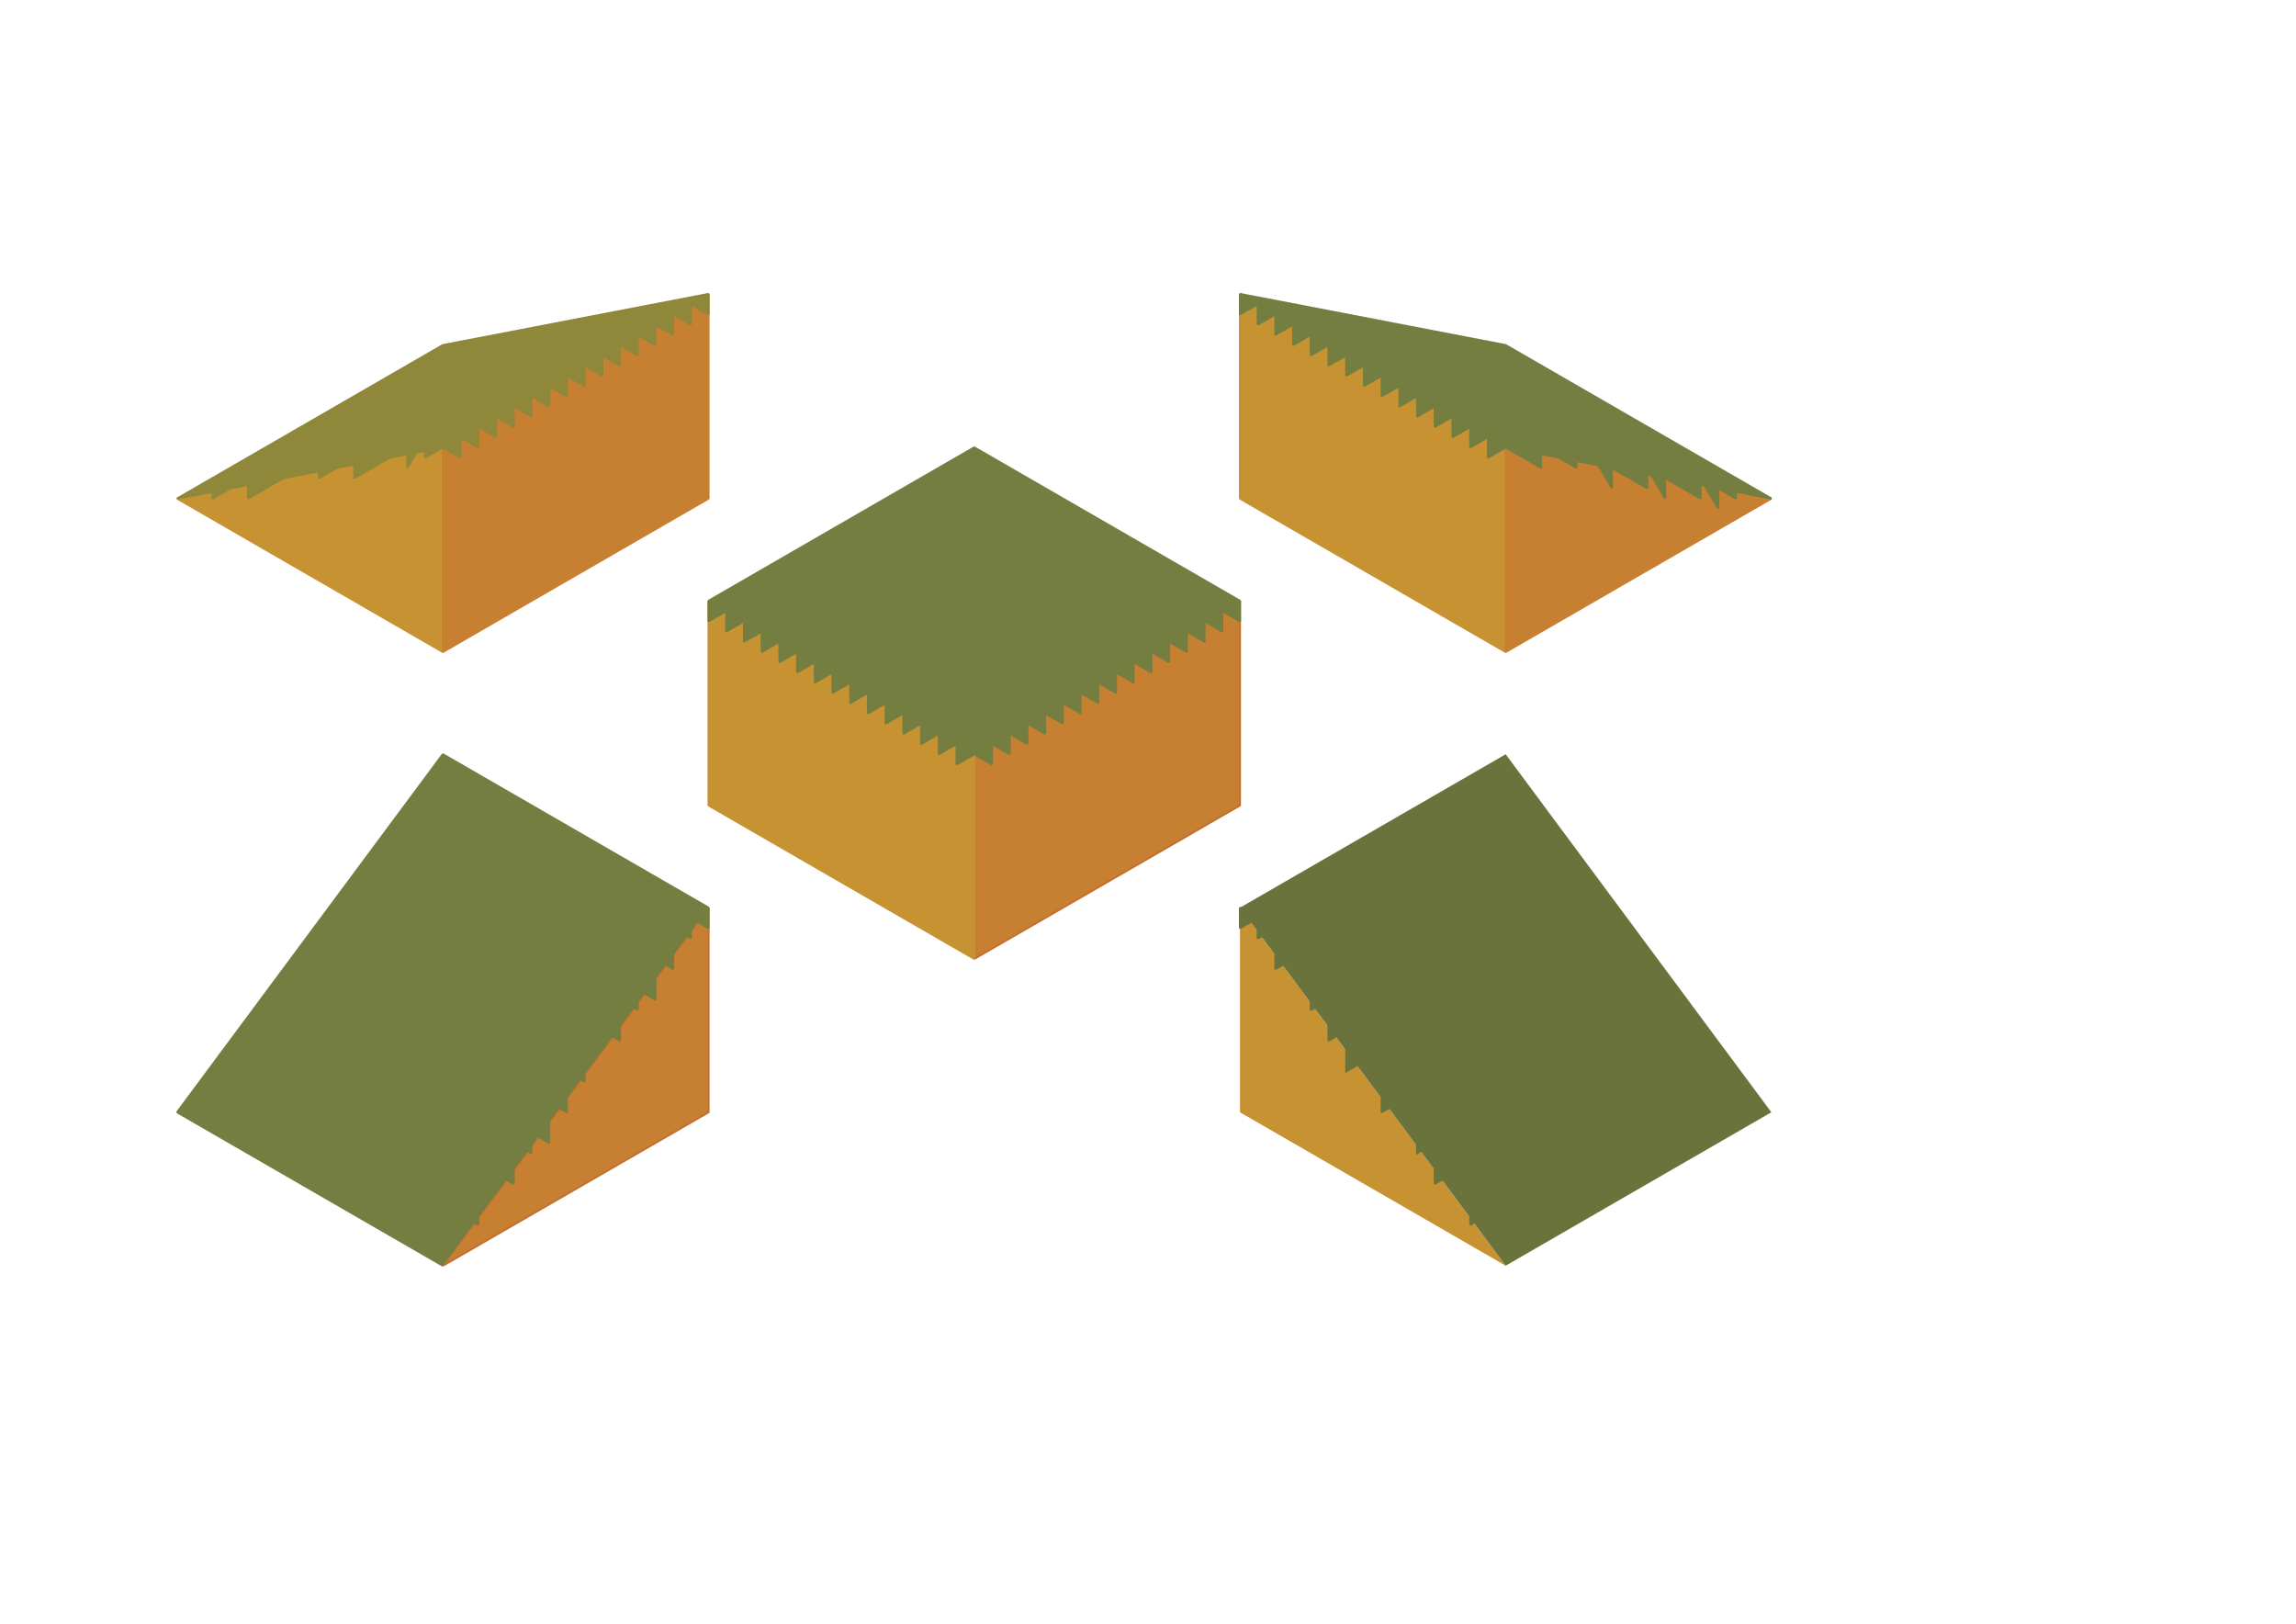
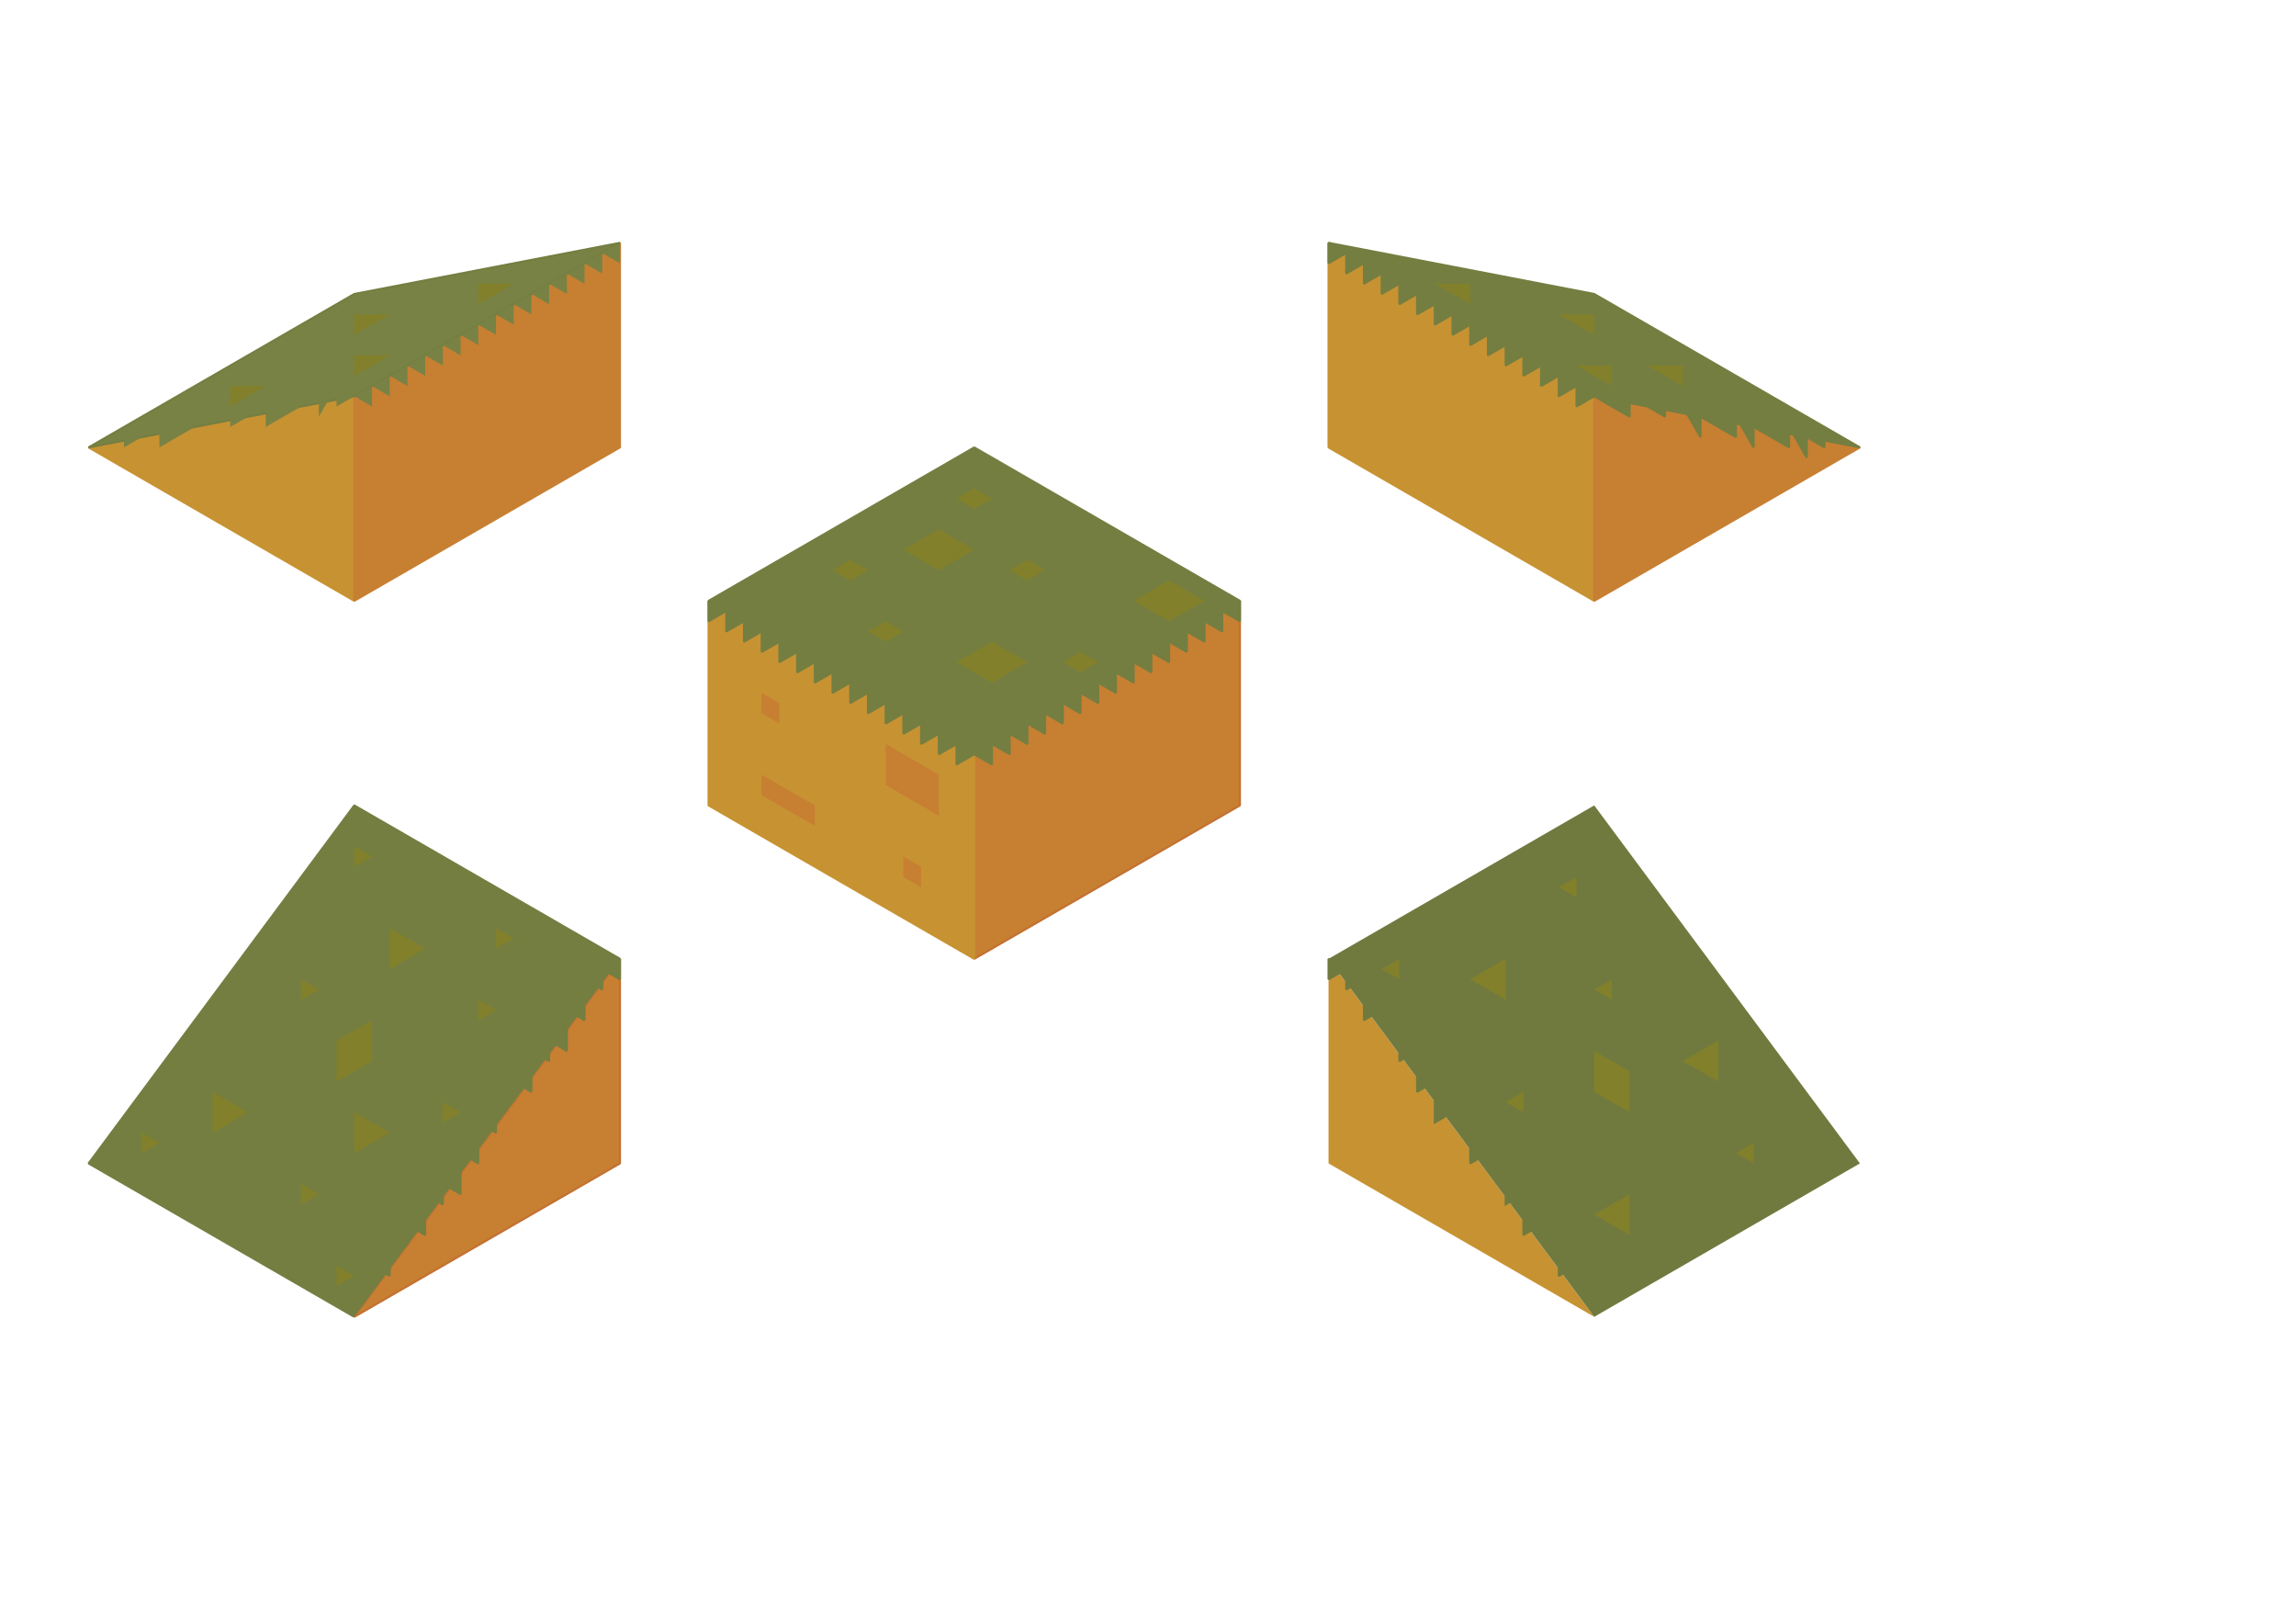
<svg xmlns="http://www.w3.org/2000/svg" xmlns:ns1="http://www.openswatchbook.org/uri/2009/osb" width="297mm" height="210mm" viewBox="0 0 297 210" version="1.1" id="svg8">
  <defs id="defs2">
    <linearGradient id="linearGradient6193" ns1:paint="solid">
      <stop style="stop-color:#c37131;stop-opacity:1;" offset="0" id="stop6191" />
    </linearGradient>
  </defs>
  <g id="layer1" transform="translate(0,-87)">
-     <g id="g6465" transform="translate(1.2215682e-7,13.22916)">
+     <g id="g7122" transform="translate(-13.74815,-5.291676)">
+       <path id="path6341" d="M 59.575,170 25.205,150.156 59.575,143.542 Z" style="fill:#c79232;fill-opacity:1;stroke:#c79232;stroke-width:0.265;stroke-linecap:butt;stroke-linejoin:miter;stroke-miterlimit:0;stroke-dasharray:none;stroke-opacity:1" />
+       <path id="path6353" d="M 59.575,170 93.946,150.156 V 123.698 L 59.575,143.542 Z" style="fill:#c77f32;fill-opacity:1;stroke:#c77f32;stroke-width:0.265;stroke-linecap:butt;stroke-linejoin:miter;stroke-miterlimit:0;stroke-dasharray:none;stroke-opacity:1" />
+       <path id="path6351" d="m 25.205,150.156 34.37,-19.844 34.37,-6.615 -34.37,19.844 z" style="fill:#788244;fill-opacity:1;stroke:#747e41;stroke-width:0.265;stroke-linecap:butt;stroke-linejoin:miter;stroke-miterlimit:0;stroke-dasharray:none;stroke-opacity:1" />
+       <path id="path6355" d="m 93.946,123.698 v 2.646 l -2.291,-1.323 v 2.646 l -2.291,-1.323 v 2.646 l -2.291,-1.323 v 2.646 l -2.291,-1.323 v 2.646 l -2.291,-1.323 v 2.646 l -2.291,-1.323 v 2.646 l -2.291,-1.323 v 2.646 l -2.291,-1.323 v 2.646 l -2.291,-1.323 v 2.646 l -2.291,-1.323 v 2.646 l -2.291,-1.323 v 2.646 l -2.291,-1.323 v 2.646 l -2.291,-1.323 v 2.646 l -2.291,-1.323 v 2.646 l -2.291,-1.323 z" style="fill:#788244;fill-opacity:1;stroke:#747e41;stroke-width:0;stroke-linecap:butt;stroke-linejoin:miter;stroke-miterlimit:0;stroke-dasharray:none;stroke-opacity:1" />
+       <path id="path6373" d="m 29.788,147.51 v 2.646 l 2.291,-1.323 z" style="fill:#788244;fill-opacity:1;stroke:#747e41;stroke-width:0;stroke-linecap:butt;stroke-linejoin:miter;stroke-miterlimit:0;stroke-dasharray:none;stroke-opacity:1" />
+       <path id="path6375" d="m 34.37,147.51 v 2.646 l 4.583,-2.646 z" style="fill:#788244;fill-opacity:1;stroke:#747e41;stroke-width:0;stroke-linecap:butt;stroke-linejoin:miter;stroke-miterlimit:0;stroke-dasharray:none;stroke-opacity:1" />
+       <path id="path6377" d="m 48.119,144.865 v 2.646 l 4.583,-2.646 z" style="fill:#788244;fill-opacity:1;stroke:#747e41;stroke-width:0;stroke-linecap:butt;stroke-linejoin:miter;stroke-miterlimit:0;stroke-dasharray:none;stroke-opacity:1" />
+       <path id="path6379" d="m 43.536,144.865 v 2.646 l 2.291,-1.323 z" style="fill:#788244;fill-opacity:1;stroke:#747e41;stroke-width:0;stroke-linecap:butt;stroke-linejoin:miter;stroke-miterlimit:0;stroke-dasharray:none;stroke-opacity:1" />
+       <path id="path6381" d="m 57.284,142.219 v 2.646 l 2.291,-1.323 z" style="fill:#788244;fill-opacity:1;stroke:#747e41;stroke-width:0;stroke-linecap:butt;stroke-linejoin:miter;stroke-miterlimit:0;stroke-dasharray:none;stroke-opacity:1" />
+       <path id="path6383" d="m 54.993,143.542 v 2.646 l 2.291,-3.969 z" style="fill:#788244;fill-opacity:1;stroke:#747e41;stroke-width:0;stroke-linecap:butt;stroke-linejoin:miter;stroke-miterlimit:0;stroke-dasharray:none;stroke-opacity:1" />
+       <path id="path6569" d="m 59.575,140.896 4.583,-2.646 H 59.575 Z" style="fill:#82802a;fill-opacity:1;stroke:#000000;stroke-width:0;stroke-linecap:butt;stroke-linejoin:miter;stroke-miterlimit:0;stroke-dasharray:none;stroke-opacity:1" />
+       <path id="path6569-5" d="m 75.615,131.635 4.583,-2.646 h -4.583 z" style="fill:#82802a;fill-opacity:1;stroke:#000000;stroke-width:0;stroke-linecap:butt;stroke-linejoin:miter;stroke-miterlimit:0;stroke-dasharray:none;stroke-opacity:1" />
+       <path id="path6569-0" d="m 59.575,135.604 4.583,-2.646 H 59.575 Z" style="fill:#82802a;fill-opacity:1;stroke:#000000;stroke-width:0;stroke-linecap:butt;stroke-linejoin:miter;stroke-miterlimit:0;stroke-dasharray:none;stroke-opacity:1" />
+       <path id="path6569-0-3" d="m 43.536,144.865 4.583,-2.646 h -4.583 z" style="fill:#82802a;fill-opacity:1;stroke:#000000;stroke-width:0;stroke-linecap:butt;stroke-linejoin:miter;stroke-miterlimit:0;stroke-dasharray:none;stroke-opacity:1" />
+     </g>
+     <g id="g6465" transform="translate(11.4568,6.614584)">
      <path id="path6397" d="m 160.395,138.25 34.37,19.844 v -26.458 l -34.37,-19.844 z" style="fill:#c79232;fill-opacity:1;stroke:#c79232;stroke-width:0.265;stroke-linecap:butt;stroke-linejoin:miter;stroke-miterlimit:0;stroke-dasharray:none;stroke-opacity:1" />
      <path id="path6399" d="m 194.766,158.094 34.37,-19.844 -34.37,-6.615 z" style="fill:#c77f32;fill-opacity:1;stroke:#c77f32;stroke-width:0.265;stroke-linecap:butt;stroke-linejoin:miter;stroke-miterlimit:0;stroke-dasharray:none;stroke-opacity:1" />
      <path id="path6401" d="m 229.136,138.25 -34.37,-19.844 -34.37,-6.615 34.37,19.844 z" style="fill:#747e41;fill-opacity:1;stroke:#747e41;stroke-width:0.265;stroke-linecap:butt;stroke-linejoin:miter;stroke-miterlimit:0;stroke-dasharray:none;stroke-opacity:1" />
      <path id="path6435" d="m 160.395,111.792 v 2.646 l 2.291,-1.323 v 2.646 l 2.291,-1.323 v 2.646 l 2.291,-1.323 v 2.646 l 2.291,-1.323 v 2.646 l 2.291,-1.323 v 2.646 l 2.291,-1.323 v 2.646 l 2.291,-1.323 v 2.646 l 2.291,-1.323 v 2.646 l 2.291,-1.323 v 2.646 l 2.291,-1.323 v 2.646 l 2.291,-1.323 v 2.646 l 2.291,-1.323 v 2.646 l 2.291,-1.323 v 2.646 l 2.291,-1.323 v 2.646 l 2.291,-1.323 z" style="fill:#747e41;fill-opacity:1;stroke:#747e41;stroke-width:0.265;stroke-linecap:butt;stroke-linejoin:miter;stroke-miterlimit:0;stroke-dasharray:none;stroke-opacity:1" />
      <path id="path6437" d="m 194.766,131.635 h 4.583 v 2.646 z" style="fill:#747e41;fill-opacity:1;stroke:#747e41;stroke-width:0.265;stroke-linecap:butt;stroke-linejoin:miter;stroke-miterlimit:0;stroke-dasharray:none;stroke-opacity:1" />
      <path id="path6439" d="m 201.64,132.958 2.291,1.323 v -2.646 z" style="fill:#747e41;fill-opacity:1;stroke:#747e41;stroke-width:0.265;stroke-linecap:butt;stroke-linejoin:miter;stroke-miterlimit:0;stroke-dasharray:none;stroke-opacity:1" />
      <path id="path6441" d="m 206.222,132.958 2.291,3.969 10e-6,-2.646 z" style="fill:#747e41;fill-opacity:1;stroke:#747e41;stroke-width:0.265;stroke-linecap:butt;stroke-linejoin:miter;stroke-miterlimit:0;stroke-dasharray:none;stroke-opacity:1" />
      <path id="path6443" d="m 215.388,135.604 4.583,2.646 v -2.646 z" style="fill:#747e41;fill-opacity:1;stroke:#747e41;stroke-width:0.265;stroke-linecap:butt;stroke-linejoin:miter;stroke-miterlimit:0;stroke-dasharray:none;stroke-opacity:1" />
      <path id="path6445" d="m 215.388,135.604 v 2.646 l -2.291,-3.969 z" style="fill:#747e41;fill-opacity:1;stroke:#747e41;stroke-width:0.265;stroke-linecap:butt;stroke-linejoin:miter;stroke-miterlimit:0;stroke-dasharray:none;stroke-opacity:1" />
      <path id="path6447" d="m 213.096,134.281 v 2.646 l -4.583,-2.646 z" style="fill:#747e41;fill-opacity:1;stroke:#747e41;stroke-width:0.265;stroke-linecap:butt;stroke-linejoin:miter;stroke-miterlimit:0;stroke-dasharray:none;stroke-opacity:1" />
      <path id="path6449" d="m 219.97,135.604 2.291,3.969 v -2.646 z" style="fill:#747e41;fill-opacity:1;stroke:#747e41;stroke-width:0.265;stroke-linecap:butt;stroke-linejoin:miter;stroke-miterlimit:0;stroke-dasharray:none;stroke-opacity:1" />
      <path id="path6451" d="m 222.262,136.927 2.291,-1.323 1e-5,2.646 -2.291,-1.323" style="fill:#747e41;fill-opacity:1;stroke:#747e41;stroke-width:0.265;stroke-linecap:butt;stroke-linejoin:miter;stroke-miterlimit:0;stroke-dasharray:none;stroke-opacity:1" />
    </g>
    <g id="g4658" transform="translate(-160.3951,145.5208)">
      <path id="path4597" d="m 103.111,12.573 34.37,19.844 -34.37,19.844 -34.37,-19.844 z" style="fill:#747e41;fill-opacity:1;stroke:#747e41;stroke-width:0.265;stroke-linecap:butt;stroke-linejoin:miter;stroke-miterlimit:0;stroke-dasharray:none;stroke-opacity:1" />
      <path id="path4601" d="m 103.111,52.26 v 39.688 l 34.37,-19.844 v -39.688" style="fill:#c37131;fill-opacity:1;stroke:#c37131;stroke-width:0.265;stroke-linecap:butt;stroke-linejoin:miter;stroke-miterlimit:0;stroke-dasharray:none;stroke-opacity:1" />
      <path id="path4611" d="m 68.741,32.417 v 39.688 l 34.37,19.844 v -39.688 z" style="fill:#c79232;fill-opacity:1;stroke:#c79232;stroke-width:0.265;stroke-linecap:butt;stroke-linejoin:miter;stroke-miterlimit:0;stroke-dasharray:none;stroke-opacity:1" />
    </g>
    <g id="g4632" transform="translate(-91.65435,13.22917)">
      <path id="path4613" d="M 68.741,85.333 V 125.021 L 34.37,144.865 Z" style="fill:#c37131;fill-opacity:1;stroke:#c37131;stroke-width:0.265;stroke-linecap:butt;stroke-linejoin:miter;stroke-miterlimit:0;stroke-dasharray:none;stroke-opacity:1" />
      <path id="path4615" d="M 68.741,85.333 34.37,65.49 5.5936442e-7,125.021 34.37,144.865" style="fill:#8f8739;fill-opacity:1;stroke:#8f8739;stroke-width:0.265;stroke-linecap:butt;stroke-linejoin:miter;stroke-miterlimit:0;stroke-dasharray:none;stroke-opacity:1" />
    </g>
    <g id="g4623" transform="translate(-229.1359,171.9792)">
      <path id="path4617" d="m 137.482,85.333 v 39.687 l 34.37,19.844 z" style="fill:#c79232;fill-opacity:1;stroke:#c79232;stroke-width:0.265;stroke-linecap:butt;stroke-linejoin:miter;stroke-miterlimit:0;stroke-dasharray:none;stroke-opacity:1" />
      <path id="path4619" d="m 137.482,85.333 34.37,-19.844 34.37,59.531 -34.37,19.844" style="fill:#6a733b;fill-opacity:1;stroke:#6a733b;stroke-width:0.265;stroke-linecap:butt;stroke-linejoin:miter;stroke-miterlimit:0;stroke-dasharray:none;stroke-opacity:1" />
    </g>
-     <g id="g6423">
-       <path id="path6341" d="M 57.284,171.323 22.914,151.479 57.284,144.865 Z" style="fill:#c79232;fill-opacity:1;stroke:#c79232;stroke-width:0.265;stroke-linecap:butt;stroke-linejoin:miter;stroke-miterlimit:0;stroke-dasharray:none;stroke-opacity:1" />
-       <path id="path6353" d="M 57.284,171.323 91.654,151.479 V 125.021 L 57.284,144.865 Z" style="fill:#c77f32;fill-opacity:1;stroke:#c77f32;stroke-width:0.265;stroke-linecap:butt;stroke-linejoin:miter;stroke-miterlimit:0;stroke-dasharray:none;stroke-opacity:1" />
-       <path id="path6351" d="m 22.914,151.479 34.37,-19.844 34.37,-6.615 -34.37,19.844 z" style="fill:#8f8739;fill-opacity:1;stroke:#8f8739;stroke-width:0.265;stroke-linecap:butt;stroke-linejoin:miter;stroke-miterlimit:0;stroke-dasharray:none;stroke-opacity:1" />
-       <path id="path6355" d="m 91.654,125.021 v 2.646 l -2.291,-1.323 v 2.646 l -2.291,-1.323 v 2.646 l -2.291,-1.323 v 2.646 l -2.291,-1.323 v 2.646 l -2.291,-1.323 v 2.646 l -2.291,-1.323 v 2.646 l -2.291,-1.323 v 2.646 l -2.291,-1.323 v 2.646 l -2.291,-1.323 v 2.646 l -2.291,-1.323 v 2.646 l -2.291,-1.323 v 2.646 l -2.291,-1.323 v 2.646 l -2.291,-1.323 v 2.646 l -2.291,-1.323 v 2.646 l -2.291,-1.323 z" style="fill:#8f8739;fill-opacity:1;stroke:#8f8739;stroke-width:0.265;stroke-linecap:butt;stroke-linejoin:miter;stroke-miterlimit:0;stroke-dasharray:none;stroke-opacity:1" />
-       <path id="path6373" d="m 27.496,148.833 v 2.646 l 2.291,-1.323 z" style="fill:#8f8739;fill-opacity:1;stroke:#8f8739;stroke-width:0.265;stroke-linecap:butt;stroke-linejoin:miter;stroke-miterlimit:0;stroke-dasharray:none;stroke-opacity:1" />
-       <path id="path6375" d="m 32.079,148.833 v 2.646 l 4.583,-2.646 z" style="fill:#8f8739;fill-opacity:1;stroke:#8f8739;stroke-width:0.265;stroke-linecap:butt;stroke-linejoin:miter;stroke-miterlimit:0;stroke-dasharray:none;stroke-opacity:1" />
-       <path id="path6377" d="m 45.827,146.188 v 2.646 l 4.583,-2.646 z" style="fill:#8f8739;fill-opacity:1;stroke:#8f8739;stroke-width:0.265;stroke-linecap:butt;stroke-linejoin:miter;stroke-miterlimit:0;stroke-dasharray:none;stroke-opacity:1" />
-       <path id="path6379" d="m 41.244,146.188 v 2.646 l 2.291,-1.323 z" style="fill:#8f8739;fill-opacity:1;stroke:#8f8739;stroke-width:0.265;stroke-linecap:butt;stroke-linejoin:miter;stroke-miterlimit:0;stroke-dasharray:none;stroke-opacity:1" />
-       <path id="path6381" d="m 54.993,143.542 v 2.646 l 2.291,-1.323 z" style="fill:#8f8739;fill-opacity:1;stroke:#8f8739;stroke-width:0.265;stroke-linecap:butt;stroke-linejoin:miter;stroke-miterlimit:0;stroke-dasharray:none;stroke-opacity:1" />
-       <path id="path6383" d="m 52.701,144.865 v 2.646 l 2.291,-3.969 z" style="fill:#8f8739;fill-opacity:1;stroke:#8f8739;stroke-width:0.265;stroke-linecap:butt;stroke-linejoin:miter;stroke-miterlimit:0;stroke-dasharray:none;stroke-opacity:1" />
-     </g>
-     <g id="g6305" transform="translate(-11.4568,-59.53125)">
+     <g id="g6305" transform="translate(-11.45679,-59.53125)">
      <path id="path4660" d="m 171.852,224.24 v 26.458 l -34.37,19.844 v -26.458 z" style="fill:#c77f32;fill-opacity:1;stroke:#c37131;stroke-width:0.265;stroke-linecap:butt;stroke-linejoin:miter;stroke-miterlimit:0;stroke-dasharray:none;stroke-opacity:1" />
      <path id="path4662" d="m 103.111,224.24 v 26.458 l 34.37,19.844 v -26.458 z" style="fill:#c79232;fill-opacity:1;stroke:#c79232;stroke-width:0.265;stroke-linecap:butt;stroke-linejoin:miter;stroke-miterlimit:0;stroke-dasharray:none;stroke-opacity:1" />
      <path id="path4597-3" d="m 137.482,204.396 34.37,19.844 -34.37,19.844 -34.37,-19.844 z" style="fill:#747e41;fill-opacity:1;stroke:#747e41;stroke-width:0.265;stroke-linecap:butt;stroke-linejoin:miter;stroke-miterlimit:0;stroke-dasharray:none;stroke-opacity:1" />
      <path id="path6231" d="m 164.978,230.854 -2.291,-1.323 v 2.646 l -2.291,-1.323 v 2.646 l -2.291,-1.323 v 2.646 l -2.291,-1.323 v 2.646 l -2.291,-1.323 v 2.646 l -2.291,-1.323 v 2.646 l -2.291,-1.323 v 2.646 l -2.291,-1.323 v 2.646 l -2.291,-1.323 v 2.646 l -2.291,-1.323 v 2.646 l -2.291,-1.323 v 2.646 l -2.291,-1.323 34.37,-19.844 v 2.646 l -2.291,-1.323 v 2.646 l -2.291,-1.323 v 2.646 l -2.291,-1.323 z" style="fill:#747e41;fill-opacity:1;stroke:#747e41;stroke-width:0.265;stroke-linecap:butt;stroke-linejoin:miter;stroke-miterlimit:0;stroke-dasharray:none;stroke-opacity:1" />
      <path id="path6233" d="m 103.111,224.24 v 2.646 l 2.291,-1.323 v 2.646 l 2.291,-1.323 v 2.646 l 2.291,-1.323 v 2.646 l 2.291,-1.323 v 2.646 l 2.291,-1.323 v 2.646 l 2.291,-1.323 v 2.646 l 2.291,-1.323 v 2.646 l 2.291,-1.323 v 2.646 l 2.291,-1.323 v 2.646 l 2.291,-1.323 v 2.646 l 2.291,-1.323 v 2.646 l 2.291,-1.323 v 2.646 l 2.291,-1.323 v 2.646 l 2.291,-1.323 v 2.646 l 2.291,-1.323 z" style="fill:#747e41;fill-opacity:1;stroke:#747e41;stroke-width:0.265;stroke-linecap:butt;stroke-linejoin:miter;stroke-miterlimit:0;stroke-dasharray:none;stroke-opacity:1" />
    </g>
-     <g id="g6433" transform="translate(-1.8847006e-6,6.3329624e-6)">
+     <path style="fill:#c79232;fill-opacity:1;stroke:#c79232;stroke-width:0;stroke-linecap:butt;stroke-linejoin:miter;stroke-miterlimit:0;stroke-dasharray:none;stroke-opacity:1" d="m 171.852,211.01 v 26.458 l 34.37,19.844 z" id="path4672" />
+     <path style="fill:#707a3f;fill-opacity:1;stroke:#747e41;stroke-width:0;stroke-linecap:butt;stroke-linejoin:miter;stroke-miterlimit:0;stroke-dasharray:none;stroke-opacity:1" d="m 206.222,257.312 34.37,-19.844 -34.37,-46.302 -34.37,19.844" id="path4674" />
+     <path style="fill:#707a3f;fill-opacity:1;stroke:#707a3f;stroke-width:0.265;stroke-linecap:butt;stroke-linejoin:miter;stroke-miterlimit:0;stroke-dasharray:none;stroke-opacity:1" d="m 171.852,211.01 v 2.646 l 2.291,-1.323 z" id="path6255" />
+     <path style="fill:#707a3f;fill-opacity:1;stroke:#707a3f;stroke-width:0.265;stroke-linecap:butt;stroke-linejoin:miter;stroke-miterlimit:0;stroke-dasharray:none;stroke-opacity:1" d="m 174.143,212.333 v 0 2.646 l 2.291,-1.323 -2.291,-1.323" id="path6257" />
+     <path style="fill:#707a3f;fill-opacity:1;stroke:#707a3f;stroke-width:0.265;stroke-linecap:butt;stroke-linejoin:miter;stroke-miterlimit:0;stroke-dasharray:none;stroke-opacity:1" d="m 176.435,216.302 v 2.646 l 2.291,-1.323 z" id="path6259" />
+     <path style="fill:#707a3f;fill-opacity:1;stroke:#707a3f;stroke-width:0.265;stroke-linecap:butt;stroke-linejoin:miter;stroke-miterlimit:0;stroke-dasharray:none;stroke-opacity:1" d="m 181.017,221.594 v 2.646 l 2.291,-1.323 z" id="path6261" />
+     <path style="fill:#707a3f;fill-opacity:1;stroke:#707a3f;stroke-width:0.265;stroke-linecap:butt;stroke-linejoin:miter;stroke-miterlimit:0;stroke-dasharray:none;stroke-opacity:1" d="m 183.309,225.563 v 2.646 l 2.291,-1.323 z" id="path6263" />
+     <path style="fill:#707a3f;fill-opacity:1;stroke:#707a3f;stroke-width:0.265px;stroke-linecap:butt;stroke-linejoin:miter;stroke-opacity:1" d="m 185.6,229.531 v 2.646 l 2.291,-1.323 z" id="path6265" />
+     <path style="fill:#707a3f;fill-opacity:1;stroke:#707a3f;stroke-width:0.265;stroke-linecap:butt;stroke-linejoin:miter;stroke-miterlimit:0;stroke-dasharray:none;stroke-opacity:1" d="m 190.183,234.823 v 2.646 l 2.291,-1.323 z" id="path6267" />
+     <path style="fill:#707a3f;fill-opacity:1;stroke:#707a3f;stroke-width:0.265px;stroke-linecap:butt;stroke-linejoin:miter;stroke-opacity:1" d="m 194.766,240.115 v 2.646 l 2.291,-1.323 z" id="path6269" />
+     <path style="fill:#707a3f;fill-opacity:1;stroke:#707a3f;stroke-width:0.265;stroke-linecap:butt;stroke-linejoin:miter;stroke-miterlimit:0;stroke-dasharray:none;stroke-opacity:1" d="m 197.057,244.083 v 2.646 l 2.291,-1.323 z" id="path6271" />
+     <path style="fill:#707a3f;fill-opacity:1;stroke:#707a3f;stroke-width:0.265;stroke-linecap:butt;stroke-linejoin:miter;stroke-miterlimit:0;stroke-dasharray:none;stroke-opacity:1" d="m 201.64,249.375 v 2.646 l 2.291,-1.323 z" id="path6273" />
+     <g id="g6433" transform="translate(-11.4568,6.614593)">
      <path id="path4676" d="m 91.654,204.396 v 26.458 l -34.37,19.844 z" style="fill:#c77f32;fill-opacity:1;stroke:#c37131;stroke-width:0.265;stroke-linecap:butt;stroke-linejoin:miter;stroke-miterlimit:0;stroke-dasharray:none;stroke-opacity:1" />
      <path id="path4678" d="m 91.654,204.396 -34.37,-19.844 -34.37,46.302 34.37,19.844" style="fill:#747e41;fill-opacity:1;stroke:#747e41;stroke-width:0.265;stroke-linecap:butt;stroke-linejoin:miter;stroke-miterlimit:0;stroke-dasharray:none;stroke-opacity:1" />
      <path id="path6241" d="m 89.363,205.719 v 2.646 l -2.291,-1.323 v 5.292 l -2.291,-1.323 v 5.292 l -2.291,-1.323 v 2.646 l -2.291,-1.323 v 5.292 l -2.291,-1.323 v 2.646 l -2.291,-1.323 v 5.292 l -2.291,-1.323 v 5.292 l -2.291,-1.323 v 2.646 2.646 L 68.741,233.5 v 2.646 l -2.291,-1.323 v 5.292 l -2.291,-1.323 v 2.646 l -2.291,-1.323 v 5.292 L 41.244,233.5 91.654,204.396" style="fill:#747e41;fill-opacity:1;stroke:#747e41;stroke-width:0.265;stroke-linecap:butt;stroke-linejoin:miter;stroke-miterlimit:0;stroke-dasharray:none;stroke-opacity:1" />
      <path id="path6243" d="m 91.654,204.396 v 2.646 l -2.291,-1.323 z" style="fill:#747e41;fill-opacity:1;stroke:#747e41;stroke-width:0.265;stroke-linecap:butt;stroke-linejoin:miter;stroke-miterlimit:0;stroke-dasharray:none;stroke-opacity:1" />
    </g>
-     <g id="g6339" transform="translate(-34.37038,-19.84375)">
-       <g transform="translate(-34.37038,17.19792)" id="g6324">
-         <path style="fill:#c79232;fill-opacity:1;stroke:#c79232;stroke-width:0;stroke-linecap:butt;stroke-linejoin:miter;stroke-miterlimit:0;stroke-dasharray:none;stroke-opacity:1" d="m 229.136,207.042 v 26.458 l 34.37,19.844 z" id="path4672" />
-         <path style="fill:#6a733b;fill-opacity:1;stroke:#747e41;stroke-width:0;stroke-linecap:butt;stroke-linejoin:miter;stroke-miterlimit:0;stroke-dasharray:none;stroke-opacity:1" d="M 263.506,253.344 297.877,233.5 263.506,187.198 229.136,207.042" id="path4674" />
-       </g>
-       <path id="path6255" d="m 194.766,224.24 v 2.646 l 2.291,-1.323 z" style="fill:#6a733b;fill-opacity:1;stroke:#6a733b;stroke-width:0.265;stroke-linecap:butt;stroke-linejoin:miter;stroke-miterlimit:0;stroke-dasharray:none;stroke-opacity:1" />
-       <path id="path6257" d="m 197.057,225.562 v 0 2.646 l 2.291,-1.323 -2.291,-1.323" style="fill:#6a733b;fill-opacity:1;stroke:#6a733b;stroke-width:0.265;stroke-linecap:butt;stroke-linejoin:miter;stroke-miterlimit:0;stroke-dasharray:none;stroke-opacity:1" />
-       <path id="path6259" d="m 199.348,229.531 v 2.646 l 2.291,-1.323 z" style="fill:#6a733b;fill-opacity:1;stroke:#6a733b;stroke-width:0.265;stroke-linecap:butt;stroke-linejoin:miter;stroke-miterlimit:0;stroke-dasharray:none;stroke-opacity:1" />
-       <path id="path6261" d="m 203.931,234.823 v 2.646 l 2.291,-1.323 z" style="fill:#6a733b;fill-opacity:1;stroke:#6a733b;stroke-width:0.265;stroke-linecap:butt;stroke-linejoin:miter;stroke-miterlimit:0;stroke-dasharray:none;stroke-opacity:1" />
-       <path id="path6263" d="m 206.222,238.792 v 2.646 l 2.291,-1.323 z" style="fill:#6a733b;fill-opacity:1;stroke:#6a733b;stroke-width:0.265;stroke-linecap:butt;stroke-linejoin:miter;stroke-miterlimit:0;stroke-dasharray:none;stroke-opacity:1" />
-       <path id="path6265" d="m 208.514,242.76 v 2.646 l 2.291,-1.323 z" style="fill:#6a733b;fill-opacity:1;stroke:#6a733b;stroke-width:0.265px;stroke-linecap:butt;stroke-linejoin:miter;stroke-opacity:1" />
-       <path id="path6267" d="m 213.096,248.052 v 2.646 l 2.291,-1.323 z" style="fill:#6a733b;fill-opacity:1;stroke:#6a733b;stroke-width:0.265;stroke-linecap:butt;stroke-linejoin:miter;stroke-miterlimit:0;stroke-dasharray:none;stroke-opacity:1" />
-       <path id="path6269" d="m 217.679,253.344 v 2.646 l 2.291,-1.323 z" style="fill:#6a733b;fill-opacity:1;stroke:#6a733b;stroke-width:0.265px;stroke-linecap:butt;stroke-linejoin:miter;stroke-opacity:1" />
-       <path id="path6271" d="m 219.97,257.312 v 2.646 l 2.291,-1.323 z" style="fill:#6a733b;fill-opacity:1;stroke:#6a733b;stroke-width:0.265;stroke-linecap:butt;stroke-linejoin:miter;stroke-miterlimit:0;stroke-dasharray:none;stroke-opacity:1" />
-       <path id="path6273" d="M 224.553,262.604 V 265.25 l 2.291,-1.323 z" style="fill:#6a733b;fill-opacity:1;stroke:#6a733b;stroke-width:0.265;stroke-linecap:butt;stroke-linejoin:miter;stroke-miterlimit:0;stroke-dasharray:none;stroke-opacity:1" />
-     </g>
+     <path style="fill:#82802a;stroke:#000000;stroke-width:0;stroke-linecap:butt;stroke-linejoin:miter;stroke-opacity:1;stroke-miterlimit:0;stroke-dasharray:none;fill-opacity:1" d="m 50.41,207.042 4.583,2.646 -4.583,2.646 z" id="path6557" />
+     <path style="fill:#82802a;stroke:#000000;stroke-width:0;stroke-linecap:butt;stroke-linejoin:miter;stroke-opacity:1;stroke-miterlimit:0;stroke-dasharray:none;fill-opacity:1" d="m 194.765,216.302 -4.583,-2.646 4.583,-2.646 z" id="path6563" />
+     <path style="fill:#82802a;fill-opacity:1;stroke:#000000;stroke-width:0;stroke-linecap:butt;stroke-linejoin:miter;stroke-miterlimit:0;stroke-dasharray:none;stroke-opacity:1" d="M 123.733,172.646 128.316,170 l 4.583,2.646 -4.583,2.646 z" id="path6567" />
+     <path style="fill:#82802a;fill-opacity:1;stroke:#82802a;stroke-width:0;stroke-linecap:butt;stroke-linejoin:miter;stroke-miterlimit:0;stroke-dasharray:none;stroke-opacity:1" d="m 203.931,134.281 4.583,2.646 10e-6,-2.646 z" id="path6571" />
+     <path style="fill:#82802a;fill-opacity:1;stroke:#000000;stroke-width:0;stroke-linecap:butt;stroke-linejoin:miter;stroke-miterlimit:0;stroke-dasharray:none;stroke-opacity:1" d="m 222.262,226.885 -4.583,-2.646 4.583,-2.646 z" id="path6563-6" />
+     <path style="fill:#82802a;fill-opacity:1;stroke:#000000;stroke-width:0;stroke-linecap:butt;stroke-linejoin:miter;stroke-miterlimit:0;stroke-dasharray:none;stroke-opacity:1" d="m 210.805,246.729 -4.583,-2.646 4.583,-2.646 z" id="path6563-1" />
+     <path style="fill:#82802a;fill-opacity:1;stroke:#000000;stroke-width:0;stroke-linecap:butt;stroke-linejoin:miter;stroke-miterlimit:0;stroke-dasharray:none;stroke-opacity:1" d="m 45.827,230.854 4.583,2.646 -4.583,2.646 z" id="path6557-8" />
+     <path style="fill:#82802a;fill-opacity:1;stroke:#000000;stroke-width:0;stroke-linecap:butt;stroke-linejoin:miter;stroke-miterlimit:0;stroke-dasharray:none;stroke-opacity:1" d="m 27.496,228.208 4.583,2.646 -4.583,2.646 z" id="path6557-7" />
+     <path style="fill:#82802a;fill-opacity:1;stroke:#000000;stroke-width:0;stroke-linecap:butt;stroke-linejoin:miter;stroke-miterlimit:0;stroke-dasharray:none;stroke-opacity:1" d="m 146.647,164.708 4.583,-2.646 4.583,2.646 -4.583,2.646 z" id="path6567-9" />
+     <path style="fill:#82802a;fill-opacity:1;stroke:#000000;stroke-width:0;stroke-linecap:butt;stroke-linejoin:miter;stroke-miterlimit:0;stroke-dasharray:none;stroke-opacity:1" d="m 116.859,158.094 4.583,-2.646 4.583,2.646 -4.583,2.646 z" id="path6567-2" />
+     <path style="fill:#82802a;stroke:#000000;stroke-width:0;stroke-linecap:butt;stroke-linejoin:miter;stroke-opacity:1;stroke-miterlimit:0;stroke-dasharray:none;fill-opacity:1" d="m 206.222,222.917 v 5.292 l 4.583,2.646 v -5.292 z" id="path6651" />
+     <path style="fill:#82802a;stroke:#000000;stroke-width:0;stroke-linecap:butt;stroke-linejoin:miter;stroke-opacity:1;stroke-miterlimit:0;stroke-dasharray:none;fill-opacity:1" d="m 48.119,218.948 -4.583,2.646 v 5.292 l 4.583,-2.646 z" id="path6653" />
+     <path style="fill:#82802a;stroke:#000000;stroke-width:0;stroke-linecap:butt;stroke-linejoin:miter;stroke-opacity:1;stroke-miterlimit:0;stroke-dasharray:none;fill-opacity:1" d="m 206.222,214.979 2.291,-1.323 10e-6,2.646 z" id="path6655" />
+     <path style="fill:#82802a;stroke:#000000;stroke-width:0;stroke-linecap:butt;stroke-linejoin:miter;stroke-opacity:1;stroke-miterlimit:0;stroke-dasharray:none;fill-opacity:1" d="m 61.867,216.302 2.291,1.323 -2.291,1.323 z" id="path6657" />
+     <path style="fill:#82802a;stroke:#000000;stroke-width:0;stroke-linecap:butt;stroke-linejoin:miter;stroke-opacity:1;stroke-miterlimit:0;stroke-dasharray:none;fill-opacity:1" d="m 112.277,168.677 2.291,-1.323 2.291,1.323 -2.291,1.323 z" id="path6659" />
+     <path style="fill:#82802a;fill-opacity:1;stroke:#000000;stroke-width:0;stroke-linecap:butt;stroke-linejoin:miter;stroke-miterlimit:0;stroke-dasharray:none;stroke-opacity:1" d="m 130.607,160.74 2.291,-1.323 2.291,1.323 -2.291,1.323 z" id="path6659-2" />
+     <path style="fill:#82802a;fill-opacity:1;stroke:#000000;stroke-width:0;stroke-linecap:butt;stroke-linejoin:miter;stroke-miterlimit:0;stroke-dasharray:none;stroke-opacity:1" d="m 137.482,172.646 2.291,-1.323 2.291,1.323 -2.291,1.323 z" id="path6659-3" />
+     <path style="fill:#82802a;fill-opacity:1;stroke:#000000;stroke-width:0;stroke-linecap:butt;stroke-linejoin:miter;stroke-miterlimit:0;stroke-dasharray:none;stroke-opacity:1" d="m 123.733,151.479 2.291,-1.323 2.291,1.323 -2.291,1.323 z" id="path6659-7" />
+     <path style="fill:#82802a;fill-opacity:1;stroke:#000000;stroke-width:0;stroke-linecap:butt;stroke-linejoin:miter;stroke-miterlimit:0;stroke-dasharray:none;stroke-opacity:1" d="m 107.694,160.74 2.291,-1.323 2.291,1.323 -2.291,1.323 z" id="path6659-5" />
+     <path style="fill:#82802a;fill-opacity:1;stroke:#000000;stroke-width:0;stroke-linecap:butt;stroke-linejoin:miter;stroke-miterlimit:0;stroke-dasharray:none;stroke-opacity:1" d="m 194.766,229.531 2.291,-1.323 1e-5,2.646 z" id="path6655-9" />
+     <path style="fill:#82802a;fill-opacity:1;stroke:#000000;stroke-width:0;stroke-linecap:butt;stroke-linejoin:miter;stroke-miterlimit:0;stroke-dasharray:none;stroke-opacity:1" d="m 224.553,236.146 2.291,-1.323 1e-5,2.646 z" id="path6655-2" />
+     <path style="fill:#82802a;fill-opacity:1;stroke:#000000;stroke-width:0;stroke-linecap:butt;stroke-linejoin:miter;stroke-miterlimit:0;stroke-dasharray:none;stroke-opacity:1" d="m 201.64,201.75 2.291,-1.323 1e-5,2.646 z" id="path6655-28" />
+     <path style="fill:#82802a;fill-opacity:1;stroke:#000000;stroke-width:0;stroke-linecap:butt;stroke-linejoin:miter;stroke-miterlimit:0;stroke-dasharray:none;stroke-opacity:1" d="m 178.726,212.333 2.291,-1.323 1e-5,2.646 z" id="path6655-97" />
+     <path style="fill:#82802a;fill-opacity:1;stroke:#000000;stroke-width:0;stroke-linecap:butt;stroke-linejoin:miter;stroke-miterlimit:0;stroke-dasharray:none;stroke-opacity:1" d="m 38.953,213.656 2.291,1.323 -2.291,1.323 z" id="path6657-3" />
+     <path style="fill:#82802a;fill-opacity:1;stroke:#000000;stroke-width:0;stroke-linecap:butt;stroke-linejoin:miter;stroke-miterlimit:0;stroke-dasharray:none;stroke-opacity:1" d="m 38.953,240.115 2.291,1.323 -2.291,1.323 z" id="path6657-6" />
+     <path style="fill:#82802a;fill-opacity:1;stroke:#000000;stroke-width:0;stroke-linecap:butt;stroke-linejoin:miter;stroke-miterlimit:0;stroke-dasharray:none;stroke-opacity:1" d="m 18.331,233.5 2.291,1.323 -2.291,1.323 z" id="path6657-1" />
+     <path style="fill:#82802a;fill-opacity:1;stroke:#000000;stroke-width:0;stroke-linecap:butt;stroke-linejoin:miter;stroke-miterlimit:0;stroke-dasharray:none;stroke-opacity:1" d="m 45.827,196.458 2.291,1.323 -2.291,1.323 z" id="path6657-2" />
+     <path style="fill:#82802a;fill-opacity:1;stroke:#000000;stroke-width:0;stroke-linecap:butt;stroke-linejoin:miter;stroke-miterlimit:0;stroke-dasharray:none;stroke-opacity:1" d="m 64.158,207.042 2.291,1.323 -2.291,1.323 z" id="path6657-9" />
+     <path style="fill:#82802a;fill-opacity:1;stroke:#000000;stroke-width:0;stroke-linecap:butt;stroke-linejoin:miter;stroke-miterlimit:0;stroke-dasharray:none;stroke-opacity:1" d="m 43.536,250.698 2.291,1.323 -2.291,1.323 z" id="path6657-31" />
+     <path style="fill:#82802a;fill-opacity:1;stroke:#000000;stroke-width:0;stroke-linecap:butt;stroke-linejoin:miter;stroke-miterlimit:0;stroke-dasharray:none;stroke-opacity:1" d="m 57.284,229.531 2.291,1.323 -2.291,1.323 z" id="path6657-94" />
+     <path style="fill:#82802a;fill-opacity:1;stroke:#82802a;stroke-width:0;stroke-linecap:butt;stroke-linejoin:miter;stroke-miterlimit:0;stroke-dasharray:none;stroke-opacity:1" d="m 213.096,134.281 4.583,2.646 1e-5,-2.646 z" id="path6571-7" />
+     <path style="fill:#82802a;fill-opacity:1;stroke:#82802a;stroke-width:0;stroke-linecap:butt;stroke-linejoin:miter;stroke-miterlimit:0;stroke-dasharray:none;stroke-opacity:1" d="m 185.6,123.698 4.583,2.646 1e-5,-2.646 z" id="path6571-8" />
+     <path style="fill:#82802a;fill-opacity:1;stroke:#82802a;stroke-width:0;stroke-linecap:butt;stroke-linejoin:miter;stroke-miterlimit:0;stroke-dasharray:none;stroke-opacity:1" d="m 201.64,127.667 4.583,2.646 1e-5,-2.646 z" id="path6571-4" />
+     <path style="fill:#c77f32;stroke:#000000;stroke-width:0;stroke-linecap:butt;stroke-linejoin:miter;stroke-opacity:1;stroke-miterlimit:0;stroke-dasharray:none;fill-opacity:1" d="m 98.528,187.198 6.874,3.969 v 2.646 l -6.874,-3.969 z" id="path7126" />
+     <path style="fill:#c77f32;stroke:#000000;stroke-width:0;stroke-linecap:butt;stroke-linejoin:miter;stroke-opacity:1;stroke-miterlimit:0;stroke-dasharray:none;fill-opacity:1" d="m 98.528,176.615 v 2.646 l 2.291,1.323 v -2.646 z" id="path7128" />
+     <path style="fill:#c77f32;stroke:#000000;stroke-width:0;stroke-linecap:butt;stroke-linejoin:miter;stroke-opacity:1;stroke-miterlimit:0;stroke-dasharray:none;fill-opacity:1" d="m 114.568,183.229 v 5.292 l 6.874,3.969 v -5.292 z" id="path7130" />
+     <path style="fill:#c77f32;stroke:#000000;stroke-width:0;stroke-linecap:butt;stroke-linejoin:miter;stroke-opacity:1;stroke-miterlimit:0;stroke-dasharray:none;fill-opacity:1" d="m 116.859,197.781 v 2.646 l 2.291,1.323 v -2.646 z" id="path7128-6" />
  </g>
</svg>
